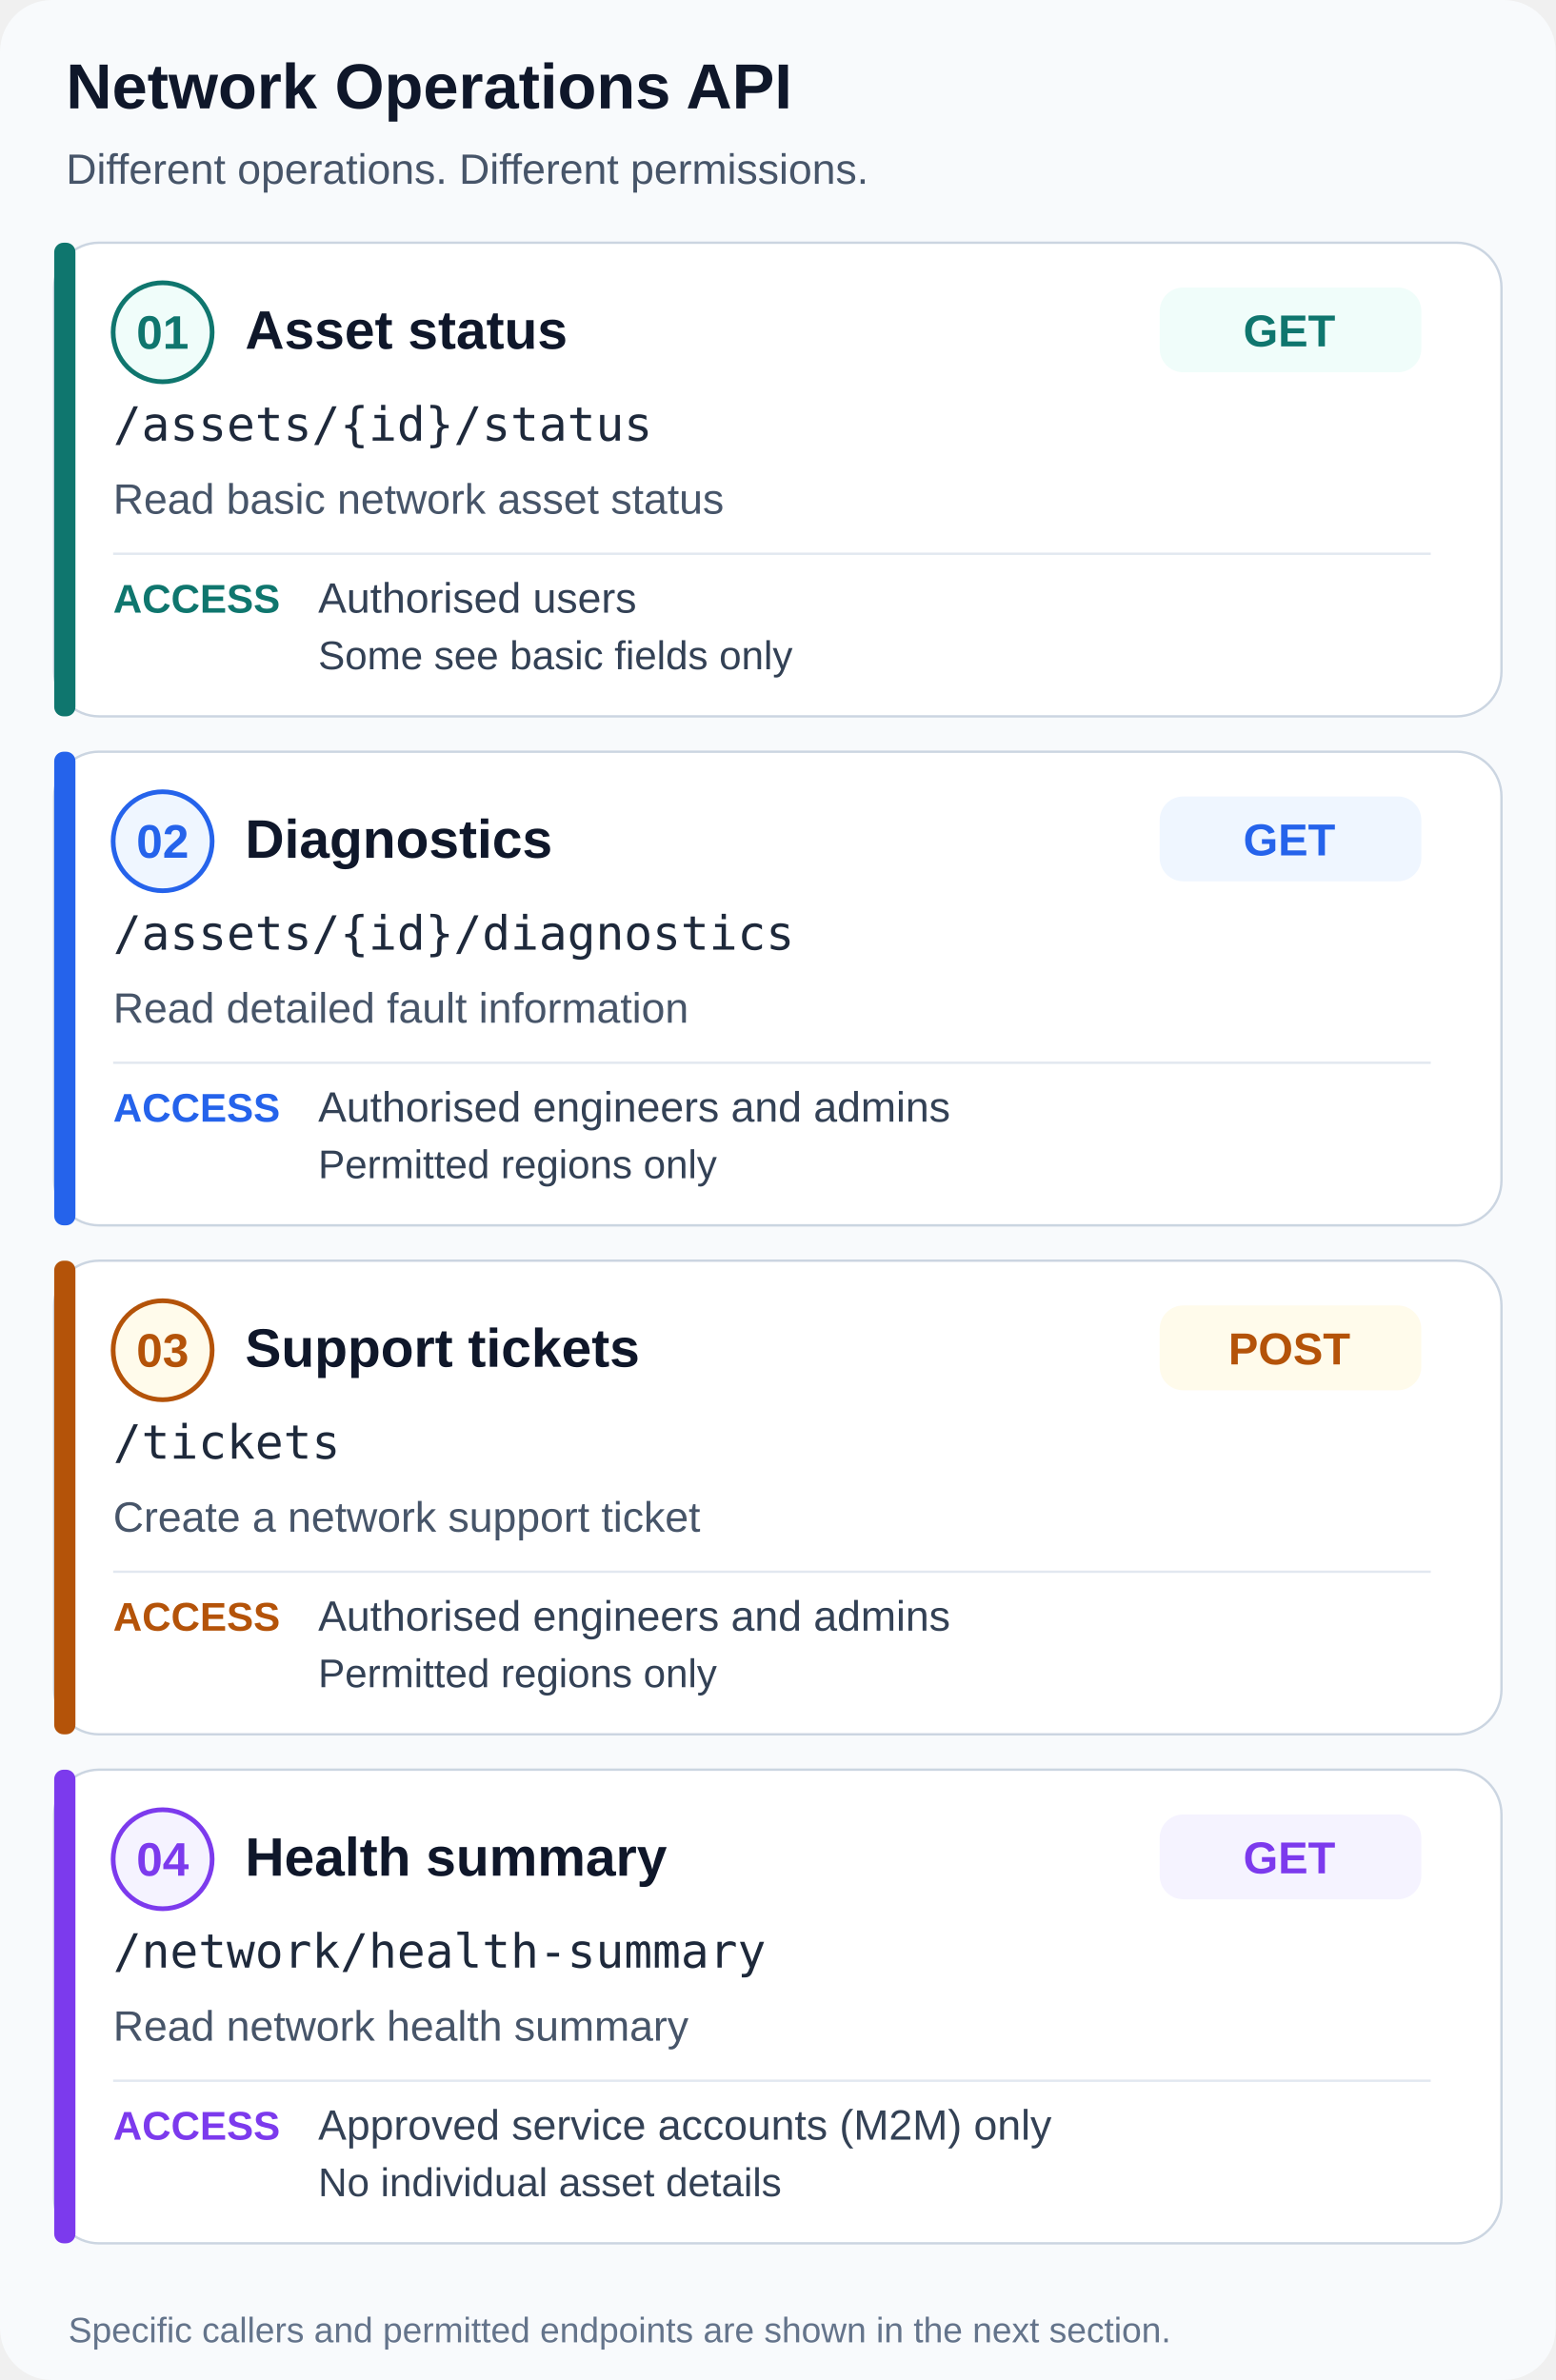
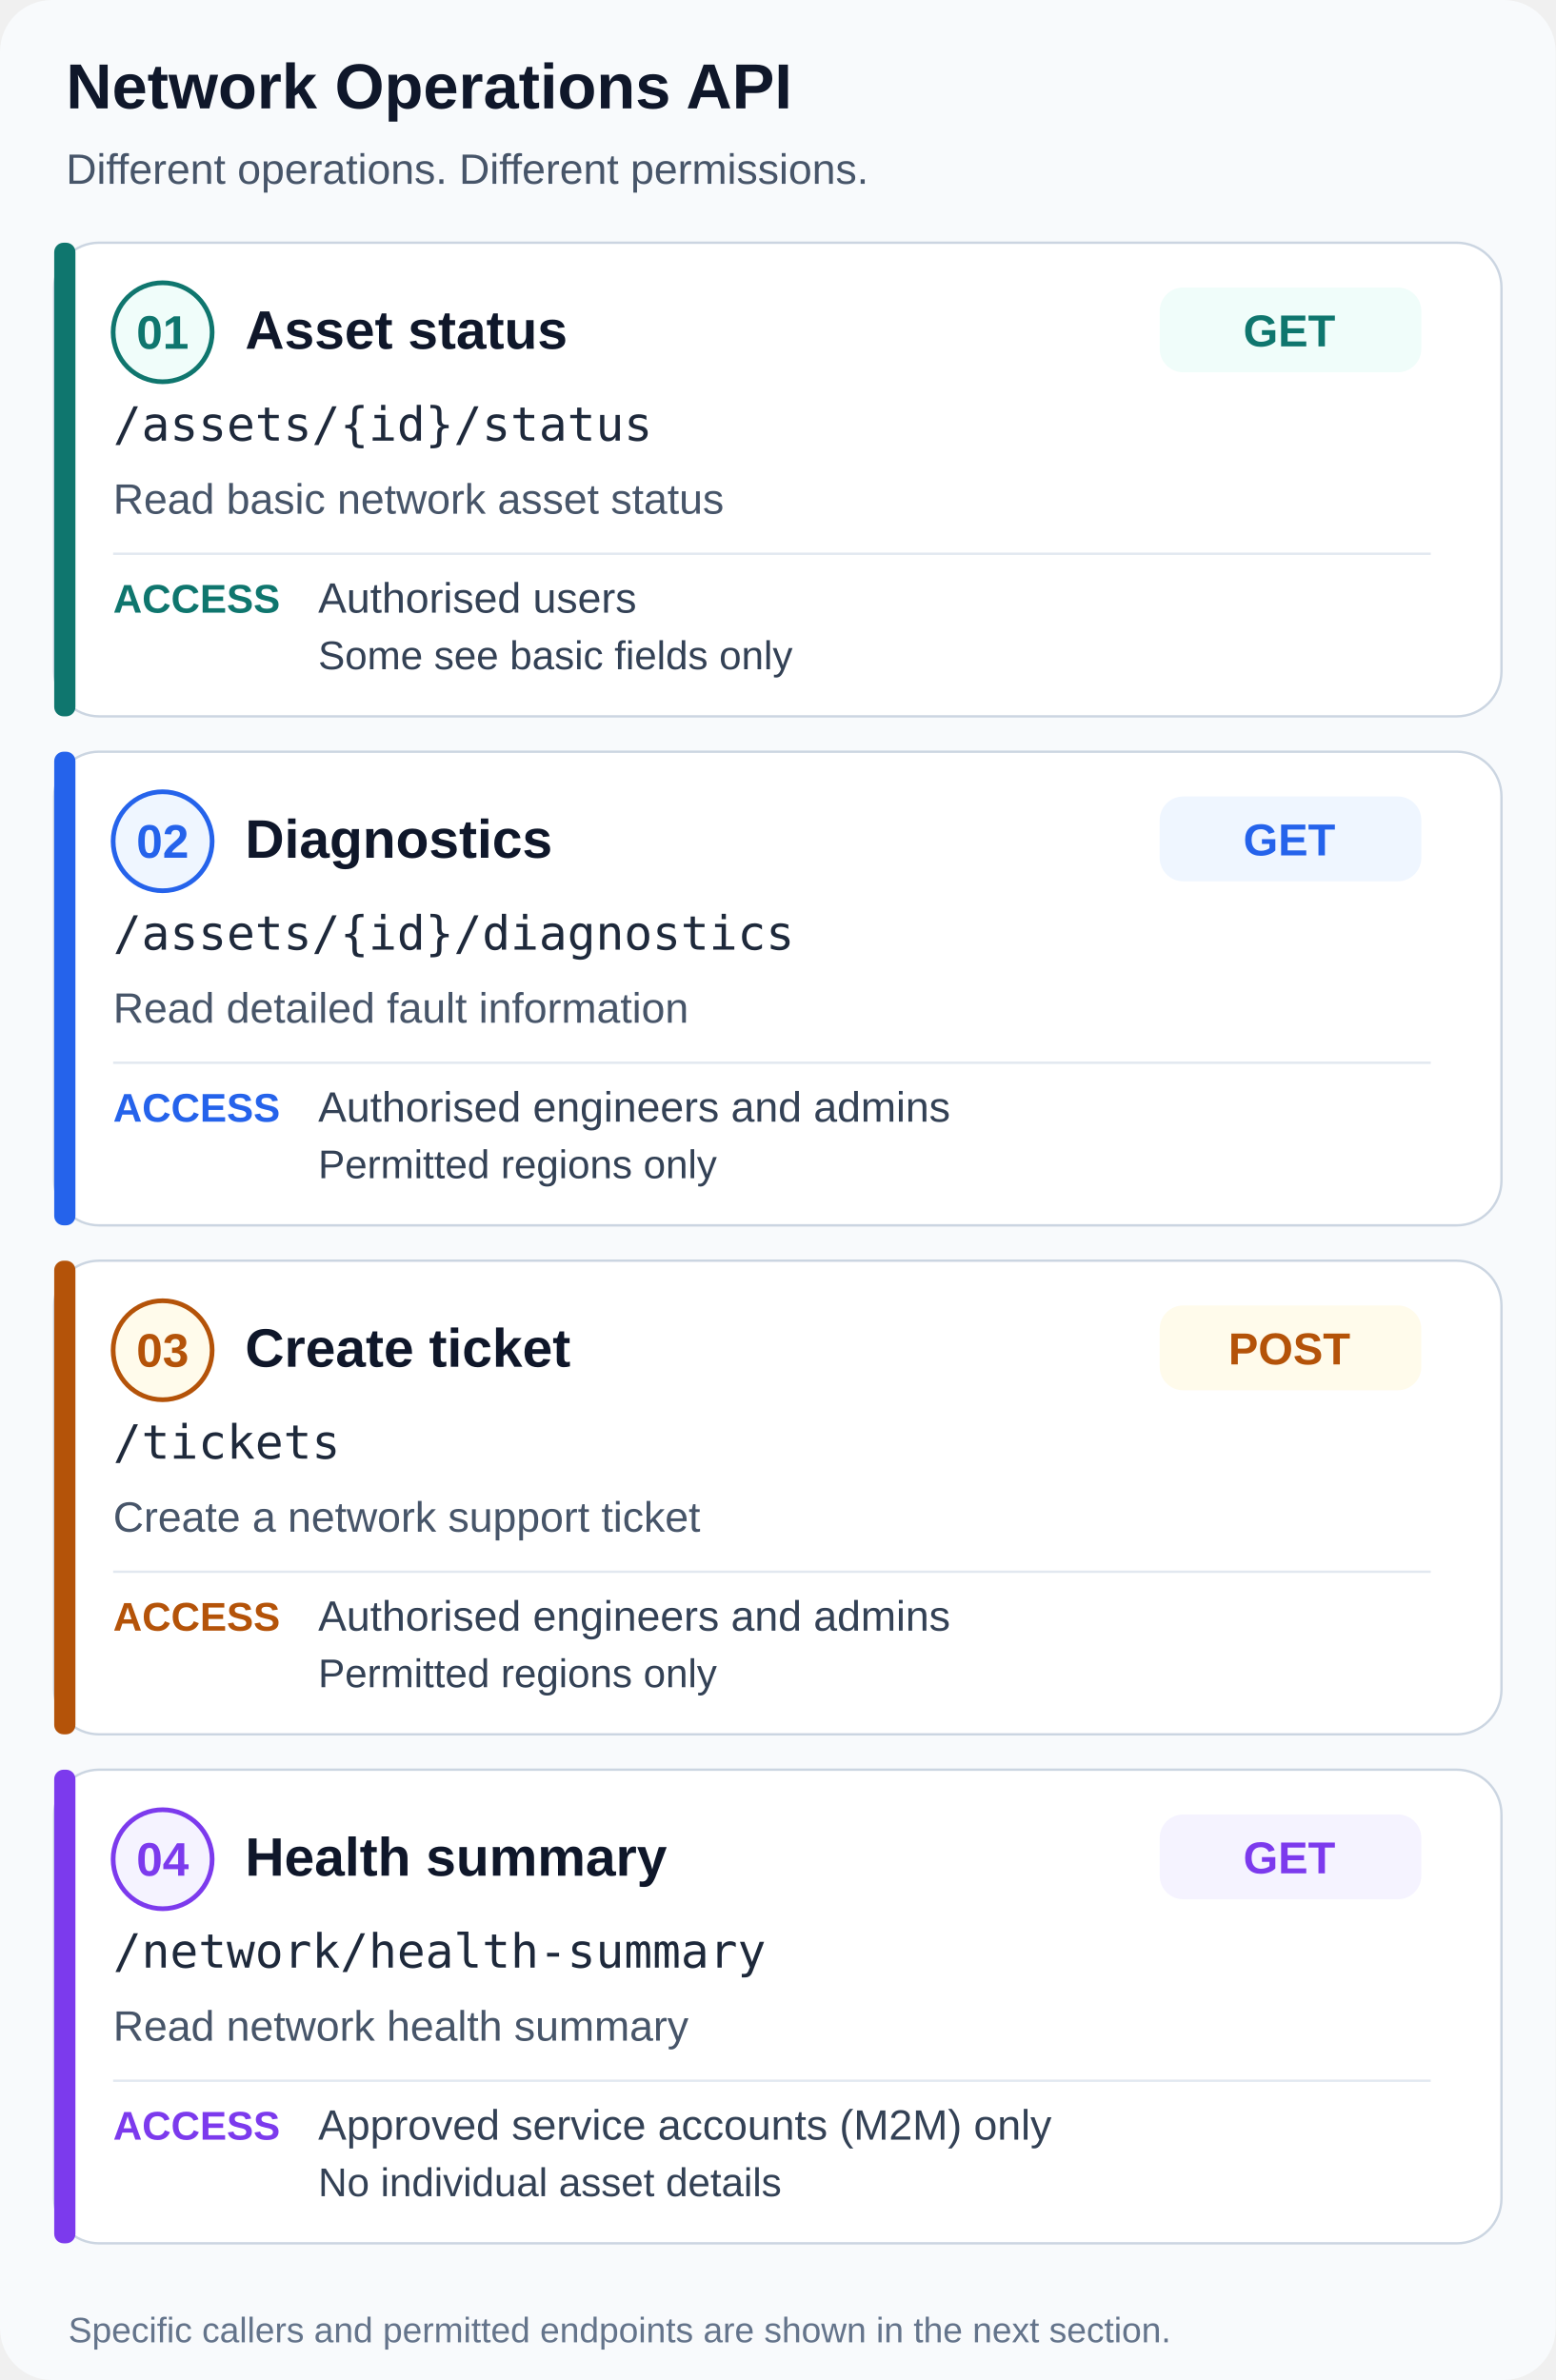
<svg xmlns="http://www.w3.org/2000/svg" viewBox="0 0 660 1010" width="660" height="1010" role="img" aria-labelledby="title desc">
  <rect width="660" height="1010" rx="22" fill="#f8fafc" />
  <text x="28" y="46" font-family="Arial,sans-serif" font-size="27" font-weight="700" fill="#0f172a">Network Operations API</text>
  <text x="28" y="78" font-family="Arial,sans-serif" font-size="18" fill="#475569">Different operations. Different permissions.</text>
  <rect x="23" y="103" width="614" height="201" rx="19" fill="#fff" stroke="#cbd5e1" />
  <rect x="23" y="103" width="9" height="201" rx="4" fill="#0f766e" />
  <circle cx="69" cy="141" r="21" fill="#f0fdfa" stroke="#0f766e" stroke-width="2" />
  <text x="69" y="148" font-family="Arial,sans-serif" font-size="20" font-weight="700" text-anchor="middle" fill="#0f766e">01</text>
  <text x="104" y="148" font-family="Arial,sans-serif" font-size="23" font-weight="700" fill="#0f172a">Asset status</text>
  <rect x="492" y="122" width="111" height="36" rx="10" fill="#f0fdfa" />
  <text x="547" y="147" font-family="Arial,sans-serif" font-size="19" font-weight="700" text-anchor="middle" fill="#0f766e">GET</text>
  <text x="48" y="187" font-family="monospace" font-size="20" fill="#1e293b">/assets/{id}/status</text>
  <text x="48" y="218" font-family="Arial,sans-serif" font-size="18" fill="#475569">Read basic network asset status</text>
  <line x1="48" y1="235" x2="607" y2="235" stroke="#e2e8f0" />
  <text x="48" y="260" font-family="Arial,sans-serif" font-size="17" font-weight="700" fill="#0f766e">ACCESS</text>
  <text x="135" y="260" font-family="Arial,sans-serif" font-size="18" fill="#334155">Authorised users</text>
  <text x="135" y="284" font-family="Arial,sans-serif" font-size="17" fill="#334155">Some see basic fields only</text>
  <rect x="23" y="319" width="614" height="201" rx="19" fill="#fff" stroke="#cbd5e1" />
  <rect x="23" y="319" width="9" height="201" rx="4" fill="#2563eb" />
  <circle cx="69" cy="357" r="21" fill="#eff6ff" stroke="#2563eb" stroke-width="2" />
  <text x="69" y="364" font-family="Arial,sans-serif" font-size="20" font-weight="700" text-anchor="middle" fill="#2563eb">02</text>
  <text x="104" y="364" font-family="Arial,sans-serif" font-size="23" font-weight="700" fill="#0f172a">Diagnostics</text>
  <rect x="492" y="338" width="111" height="36" rx="10" fill="#eff6ff" />
  <text x="547" y="363" font-family="Arial,sans-serif" font-size="19" font-weight="700" text-anchor="middle" fill="#2563eb">GET</text>
  <text x="48" y="403" font-family="monospace" font-size="20" fill="#1e293b">/assets/{id}/diagnostics</text>
  <text x="48" y="434" font-family="Arial,sans-serif" font-size="18" fill="#475569">Read detailed fault information</text>
  <line x1="48" y1="451" x2="607" y2="451" stroke="#e2e8f0" />
  <text x="48" y="476" font-family="Arial,sans-serif" font-size="17" font-weight="700" fill="#2563eb">ACCESS</text>
  <text x="135" y="476" font-family="Arial,sans-serif" font-size="18" fill="#334155">Authorised engineers and admins</text>
  <text x="135" y="500" font-family="Arial,sans-serif" font-size="17" fill="#334155">Permitted regions only</text>
  <rect x="23" y="535" width="614" height="201" rx="19" fill="#fff" stroke="#cbd5e1" />
  <rect x="23" y="535" width="9" height="201" rx="4" fill="#b45309" />
  <circle cx="69" cy="573" r="21" fill="#fffbeb" stroke="#b45309" stroke-width="2" />
  <text x="69" y="580" font-family="Arial,sans-serif" font-size="20" font-weight="700" text-anchor="middle" fill="#b45309">03</text>
-   <text x="104" y="580" font-family="Arial,sans-serif" font-size="23" font-weight="700" fill="#0f172a">Support tickets</text>
+   <text x="104" y="580" font-family="Arial,sans-serif" font-size="23" font-weight="700" fill="#0f172a">Create ticket</text>
  <rect x="492" y="554" width="111" height="36" rx="10" fill="#fffbeb" />
  <text x="547" y="579" font-family="Arial,sans-serif" font-size="19" font-weight="700" text-anchor="middle" fill="#b45309">POST</text>
  <text x="48" y="619" font-family="monospace" font-size="20" fill="#1e293b">/tickets</text>
  <text x="48" y="650" font-family="Arial,sans-serif" font-size="18" fill="#475569">Create a network support ticket</text>
  <line x1="48" y1="667" x2="607" y2="667" stroke="#e2e8f0" />
  <text x="48" y="692" font-family="Arial,sans-serif" font-size="17" font-weight="700" fill="#b45309">ACCESS</text>
  <text x="135" y="692" font-family="Arial,sans-serif" font-size="18" fill="#334155">Authorised engineers and admins</text>
  <text x="135" y="716" font-family="Arial,sans-serif" font-size="17" fill="#334155">Permitted regions only</text>
  <rect x="23" y="751" width="614" height="201" rx="19" fill="#fff" stroke="#cbd5e1" />
  <rect x="23" y="751" width="9" height="201" rx="4" fill="#7c3aed" />
  <circle cx="69" cy="789" r="21" fill="#f5f3ff" stroke="#7c3aed" stroke-width="2" />
  <text x="69" y="796" font-family="Arial,sans-serif" font-size="20" font-weight="700" text-anchor="middle" fill="#7c3aed">04</text>
  <text x="104" y="796" font-family="Arial,sans-serif" font-size="23" font-weight="700" fill="#0f172a">Health summary</text>
  <rect x="492" y="770" width="111" height="36" rx="10" fill="#f5f3ff" />
  <text x="547" y="795" font-family="Arial,sans-serif" font-size="19" font-weight="700" text-anchor="middle" fill="#7c3aed">GET</text>
  <text x="48" y="835" font-family="monospace" font-size="20" fill="#1e293b">/network/health-summary</text>
  <text x="48" y="866" font-family="Arial,sans-serif" font-size="18" fill="#475569">Read network health summary</text>
  <line x1="48" y1="883" x2="607" y2="883" stroke="#e2e8f0" />
  <text x="48" y="908" font-family="Arial,sans-serif" font-size="17" font-weight="700" fill="#7c3aed">ACCESS</text>
  <text x="135" y="908" font-family="Arial,sans-serif" font-size="18" fill="#334155">Approved service accounts (M2M) only</text>
  <text x="135" y="932" font-family="Arial,sans-serif" font-size="17" fill="#334155">No individual asset details</text>
  <text x="29" y="994" font-family="Arial,sans-serif" font-size="15" fill="#64748b">Specific callers and permitted endpoints are shown in the next section.</text>
</svg>
